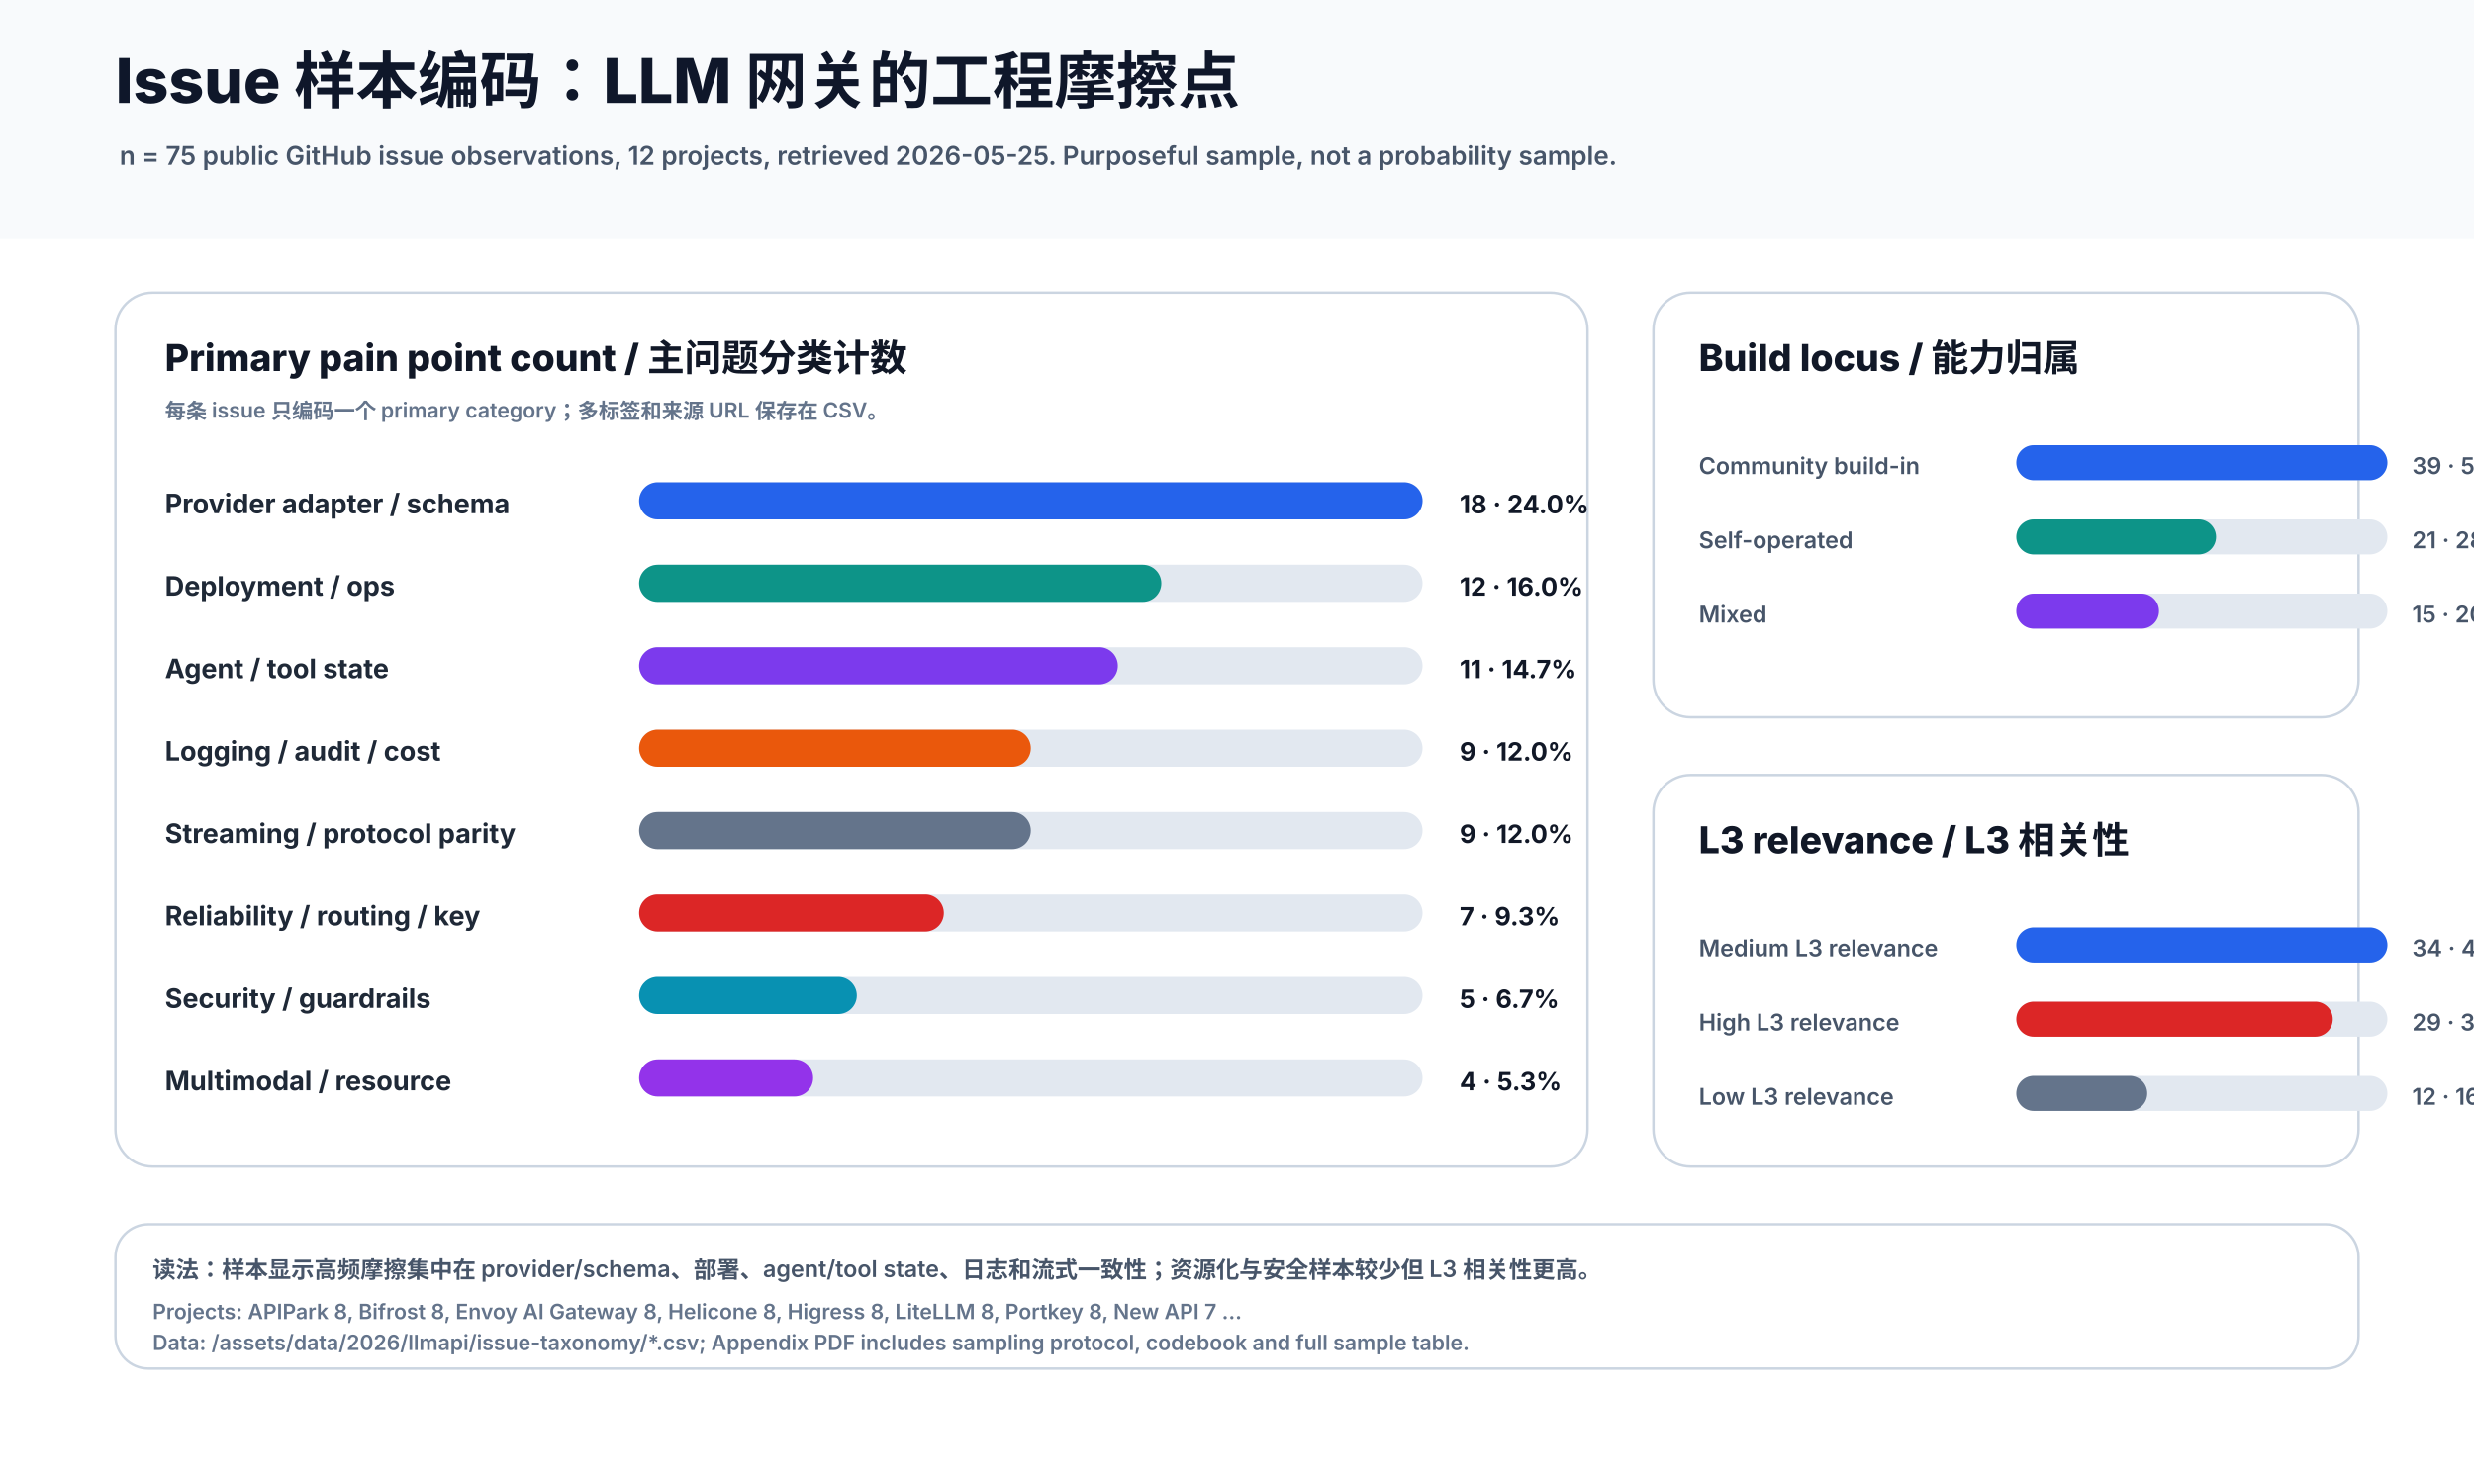
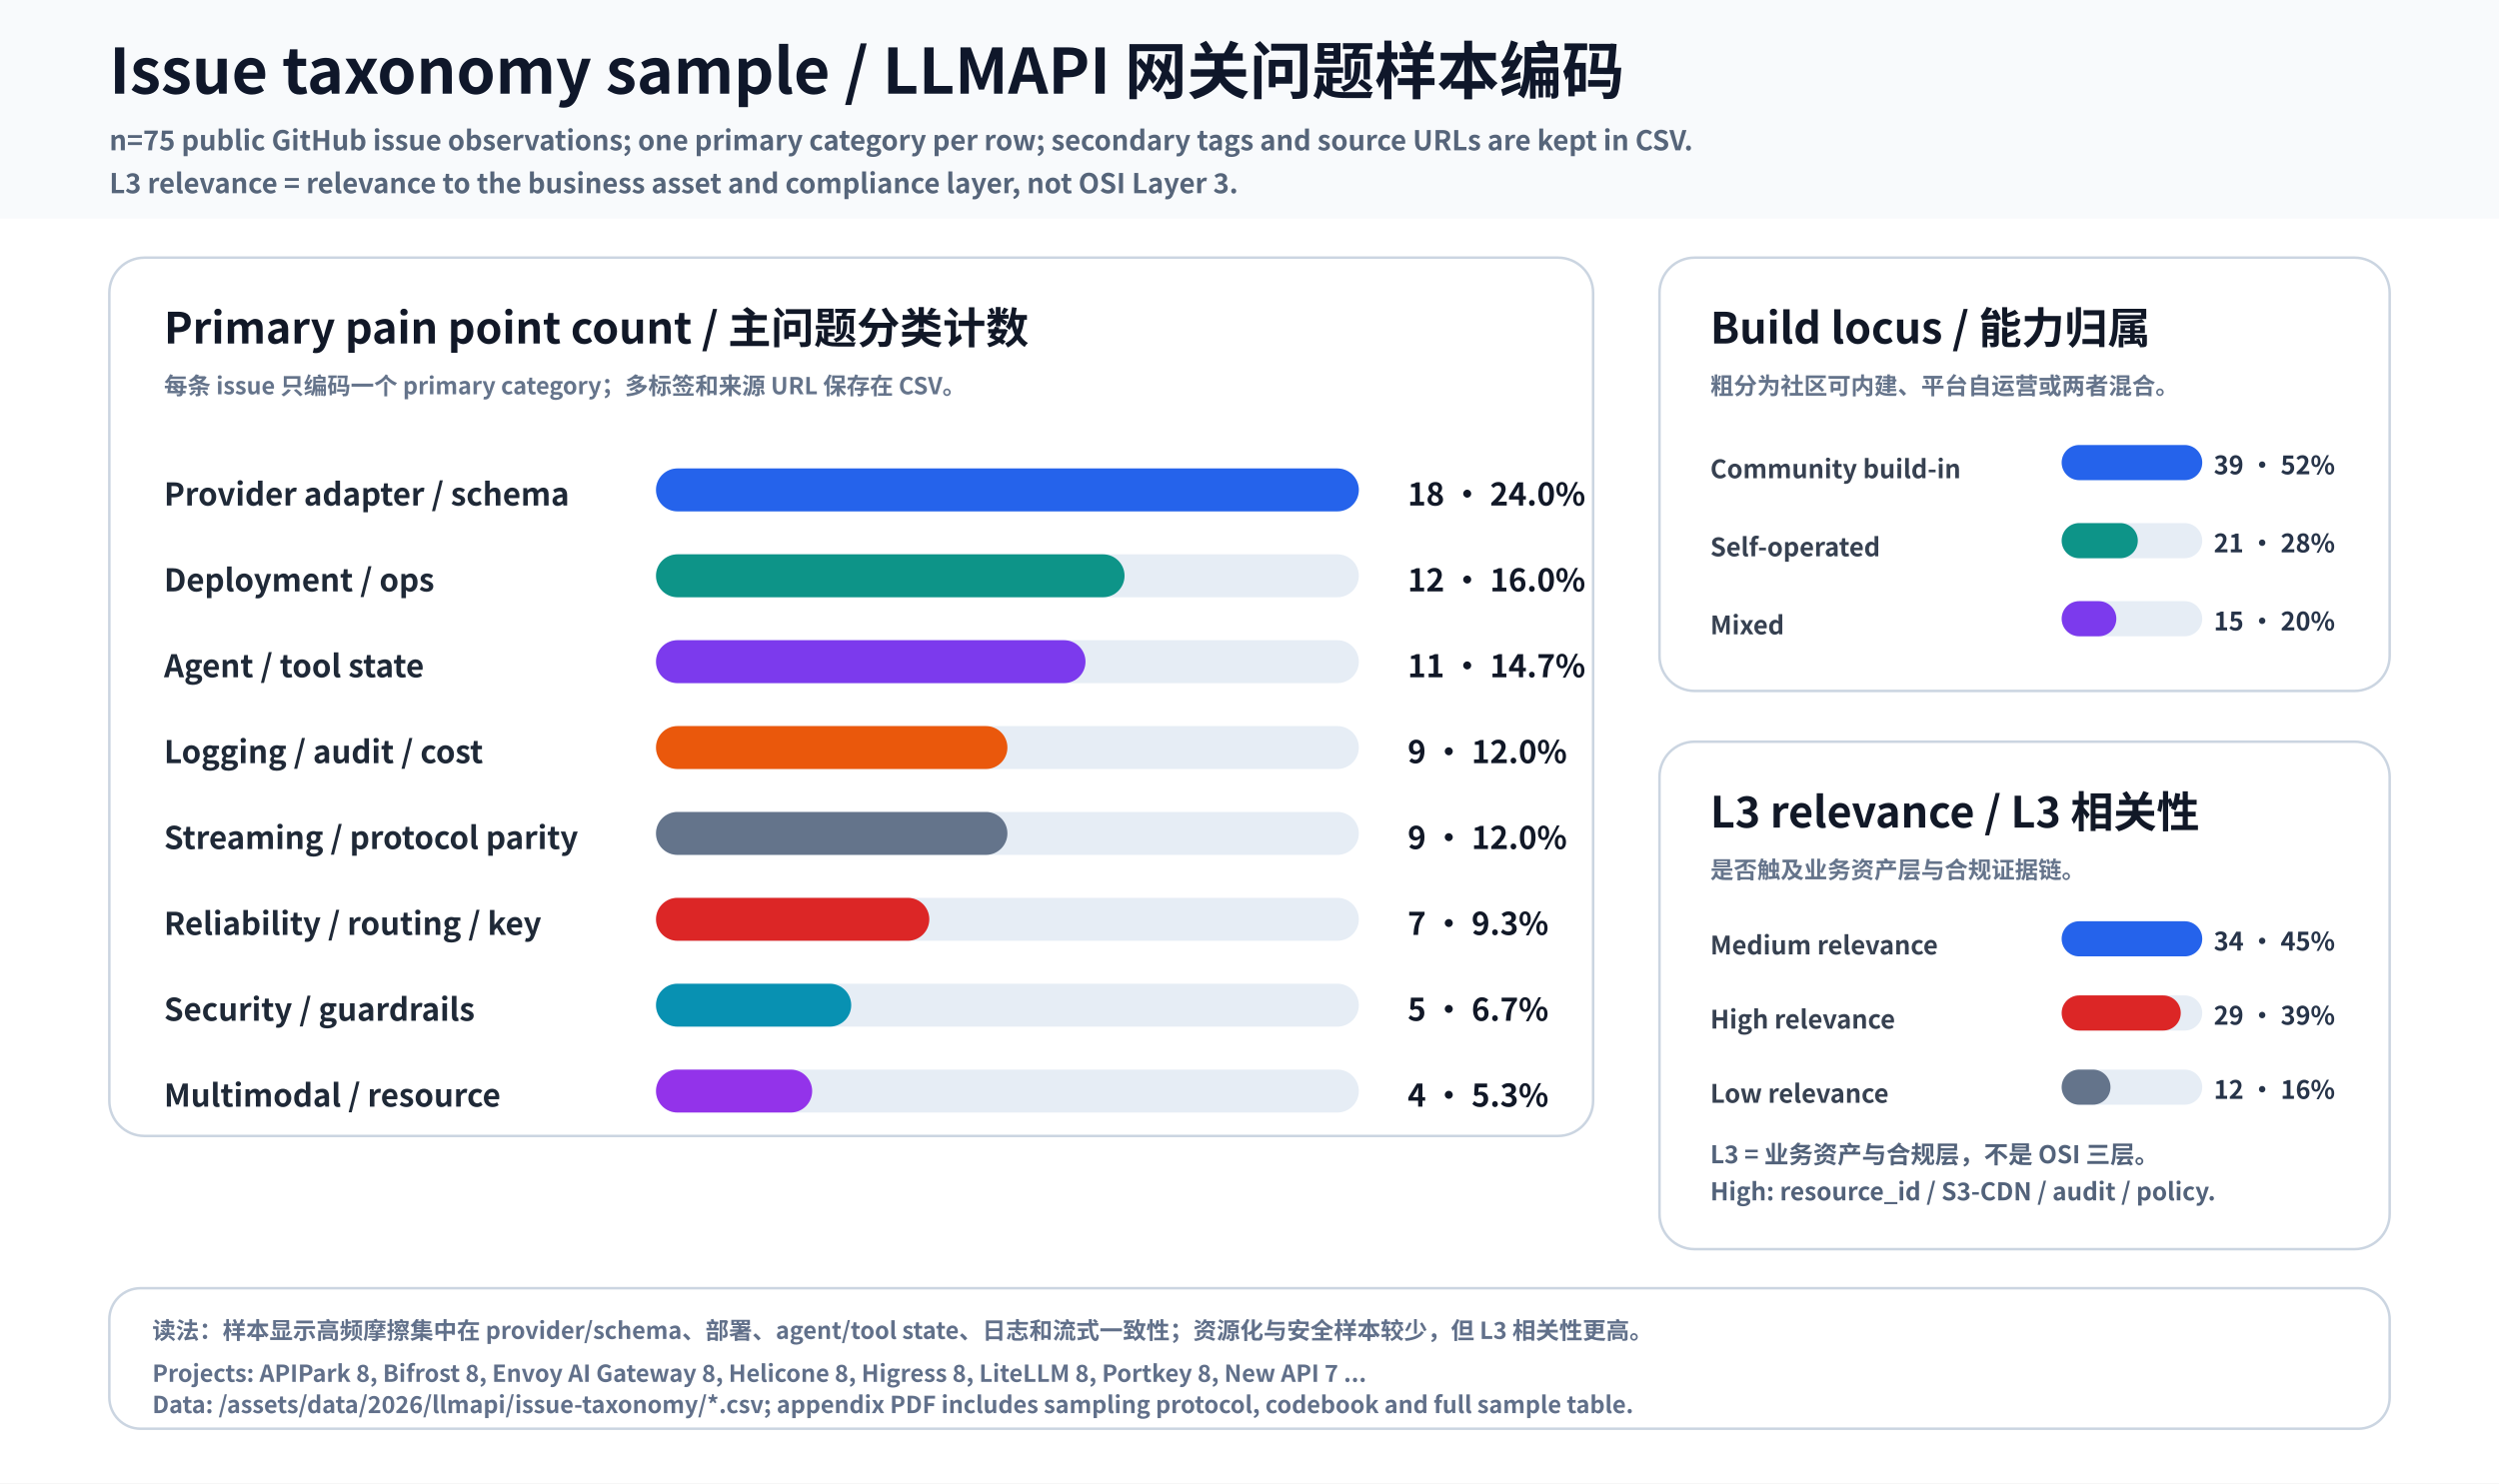
- <svg xmlns="http://www.w3.org/2000/svg" viewBox="0 0 1200 720" role="img" aria-labelledby="title desc">
+ <svg xmlns="http://www.w3.org/2000/svg" viewBox="0 0 1280 760" role="img" aria-labelledby="title desc">
  <defs>
-     <style>.bg{fill:#fff}.band{fill:#f8fafc}.panel{fill:#fff;stroke:#cbd5e1;stroke-width:1.2}.track{fill:#e2e8f0}.title{font:820 30px ui-sans-serif,system-ui,-apple-system,BlinkMacSystemFont,"Segoe UI",sans-serif;fill:#0f172a;letter-spacing:0}.subtitle{font:620 12.5px ui-sans-serif,system-ui,-apple-system,BlinkMacSystemFont,"Segoe UI",sans-serif;fill:#475569;letter-spacing:0}.h2{font:800 18px ui-sans-serif,system-ui,-apple-system,BlinkMacSystemFont,"Segoe UI",sans-serif;fill:#111827;letter-spacing:0}.label{font:710 13px ui-sans-serif,system-ui,-apple-system,BlinkMacSystemFont,"Segoe UI",sans-serif;fill:#1f2937;letter-spacing:0}.small{font:620 11.2px ui-sans-serif,system-ui,-apple-system,BlinkMacSystemFont,"Segoe UI",sans-serif;fill:#475569;letter-spacing:0}.tiny{font:600 10.2px ui-sans-serif,system-ui,-apple-system,BlinkMacSystemFont,"Segoe UI",sans-serif;fill:#64748b;letter-spacing:0}.score{font:740 12.2px ui-sans-serif,system-ui,-apple-system,BlinkMacSystemFont,"Segoe UI",sans-serif;fill:#111827;letter-spacing:0}</style>
+     <style>
+       text{font-family:ui-sans-serif,system-ui,-apple-system,BlinkMacSystemFont,"Segoe UI","PingFang SC","Noto Sans CJK SC","Microsoft YaHei",sans-serif}
+       .bg{fill:#fff}.band{fill:#f8fafc}.panel{fill:#fff;stroke:#cbd5e1;stroke-width:1.3}.track{fill:#e6edf5}
+       .title{font-size:32px;font-weight:820;fill:#0f172a}.subtitle{font-size:14px;font-weight:650;fill:#56657a}
+       .h2{font-size:22px;font-weight:820;fill:#111827}.small{font-size:12px;font-weight:650;fill:#65748b}
+       .label{font-size:16px;font-weight:760;fill:#1f2937}.label-sm{font-size:13px;font-weight:740;fill:#374151}
+       .value{font-size:16px;font-weight:820;fill:#111827}.value-sm{font-size:13px;font-weight:820;fill:#273449}
+       .note{font-size:12.5px;font-weight:650;fill:#52627a}.foot{font-size:12px;font-weight:650;fill:#61708a}
+       .bar-blue{fill:#2563eb}.bar-teal{fill:#0d9488}.bar-violet{fill:#7c3aed}.bar-orange{fill:#ea580c}
+       .bar-slate{fill:#64748b}.bar-red{fill:#dc2626}.bar-cyan{fill:#0891b2}.bar-purple{fill:#9333ea}
+       .bar-gold{fill:#e69f00}.bar-sky{fill:#56b4e9}.bar-green{fill:#009e73}
+     </style>
  </defs>
-   <rect class="bg" width="1200" height="720" />
-   <rect class="band" width="1200" height="116" />
-   <text x="56" y="50" class="title">Issue 样本编码：LLM 网关的工程摩擦点</text>
-   <text x="58" y="80" class="subtitle">n = 75 public GitHub issue observations, 12 projects, retrieved 2026-05-25. Purposeful sample, not a probability sample.</text>
-   <g transform="translate(56 142)">
-     <rect class="panel" width="714" height="424" rx="18" />
-     <text x="24" y="38" class="h2">Primary pain point count / 主问题分类计数</text>
-     <text x="24" y="61" class="tiny">每条 issue 只编码一个 primary category；多标签和来源 URL 保存在 CSV。</text>
-     <g transform="translate(24 92)">
-       <text x="0" y="15" class="label">Provider adapter / schema</text>
-       <rect x="230" y="0" width="380" height="18" rx="9" class="track" />
-       <rect x="230" y="0" width="380.0" height="18" rx="9" fill="#2563eb" />
-       <text x="628" y="15" class="score">18 · 24.0%</text>
-       <text x="0" y="55" class="label">Deployment / ops</text>
-       <rect x="230" y="40" width="380" height="18" rx="9" class="track" />
-       <rect x="230" y="40" width="253.3" height="18" rx="9" fill="#0d9488" />
-       <text x="628" y="55" class="score">12 · 16.0%</text>
-       <text x="0" y="95" class="label">Agent / tool state</text>
-       <rect x="230" y="80" width="380" height="18" rx="9" class="track" />
-       <rect x="230" y="80" width="232.2" height="18" rx="9" fill="#7c3aed" />
-       <text x="628" y="95" class="score">11 · 14.7%</text>
-       <text x="0" y="135" class="label">Logging / audit / cost</text>
-       <rect x="230" y="120" width="380" height="18" rx="9" class="track" />
-       <rect x="230" y="120" width="190.0" height="18" rx="9" fill="#ea580c" />
-       <text x="628" y="135" class="score">9 · 12.0%</text>
-       <text x="0" y="175" class="label">Streaming / protocol parity</text>
-       <rect x="230" y="160" width="380" height="18" rx="9" class="track" />
-       <rect x="230" y="160" width="190.0" height="18" rx="9" fill="#64748b" />
-       <text x="628" y="175" class="score">9 · 12.0%</text>
-       <text x="0" y="215" class="label">Reliability / routing / key</text>
-       <rect x="230" y="200" width="380" height="18" rx="9" class="track" />
-       <rect x="230" y="200" width="147.8" height="18" rx="9" fill="#dc2626" />
-       <text x="628" y="215" class="score">7 · 9.3%</text>
-       <text x="0" y="255" class="label">Security / guardrails</text>
-       <rect x="230" y="240" width="380" height="18" rx="9" class="track" />
-       <rect x="230" y="240" width="105.6" height="18" rx="9" fill="#0891b2" />
-       <text x="628" y="255" class="score">5 · 6.7%</text>
-       <text x="0" y="295" class="label">Multimodal / resource</text>
-       <rect x="230" y="280" width="380" height="18" rx="9" class="track" />
-       <rect x="230" y="280" width="84.4" height="18" rx="9" fill="#9333ea" />
-       <text x="628" y="295" class="score">4 · 5.3%</text>
-     </g>
+   <rect class="bg" width="1280" height="760" />
+   <rect class="band" width="1280" height="112" />
+   <text class="title" x="56" y="48">Issue taxonomy sample / LLMAPI 网关问题样本编码</text>
+   <text class="subtitle" x="56" y="77">n=75 public GitHub issue observations; one primary category per row; secondary tags and source URLs are kept in CSV.</text>
+   <text class="subtitle" x="56" y="99">L3 relevance = relevance to the business asset and compliance layer, not OSI Layer 3.</text>
+   <g transform="translate(56 132)">
+     <rect class="panel" width="760" height="450" rx="18" />
+     <text class="h2" x="28" y="44">Primary pain point count / 主问题分类计数</text>
+     <text class="small" x="28" y="70">每条 issue 只编码一个 primary category；多标签和来源 URL 保存在 CSV。</text>
+     <text class="label" x="28" y="127">Provider adapter / schema</text>
+     <rect class="track" x="280" y="108" width="360" height="22" rx="11" />
+     <rect class="bar-blue" x="280" y="108" width="360" height="22" rx="11" />
+     <text class="value" x="665" y="127">18 · 24.0%</text>
+     <text class="label" x="28" y="171">Deployment / ops</text>
+     <rect class="track" x="280" y="152" width="360" height="22" rx="11" />
+     <rect class="bar-teal" x="280" y="152" width="240" height="22" rx="11" />
+     <text class="value" x="665" y="171">12 · 16.0%</text>
+     <text class="label" x="28" y="215">Agent / tool state</text>
+     <rect class="track" x="280" y="196" width="360" height="22" rx="11" />
+     <rect class="bar-violet" x="280" y="196" width="220" height="22" rx="11" />
+     <text class="value" x="665" y="215">11 · 14.7%</text>
+     <text class="label" x="28" y="259">Logging / audit / cost</text>
+     <rect class="track" x="280" y="240" width="360" height="22" rx="11" />
+     <rect class="bar-orange" x="280" y="240" width="180" height="22" rx="11" />
+     <text class="value" x="665" y="259">9 · 12.0%</text>
+     <text class="label" x="28" y="303">Streaming / protocol parity</text>
+     <rect class="track" x="280" y="284" width="360" height="22" rx="11" />
+     <rect class="bar-slate" x="280" y="284" width="180" height="22" rx="11" />
+     <text class="value" x="665" y="303">9 · 12.0%</text>
+     <text class="label" x="28" y="347">Reliability / routing / key</text>
+     <rect class="track" x="280" y="328" width="360" height="22" rx="11" />
+     <rect class="bar-red" x="280" y="328" width="140" height="22" rx="11" />
+     <text class="value" x="665" y="347">7 · 9.3%</text>
+     <text class="label" x="28" y="391">Security / guardrails</text>
+     <rect class="track" x="280" y="372" width="360" height="22" rx="11" />
+     <rect class="bar-cyan" x="280" y="372" width="100" height="22" rx="11" />
+     <text class="value" x="665" y="391">5 · 6.7%</text>
+     <text class="label" x="28" y="435">Multimodal / resource</text>
+     <rect class="track" x="280" y="416" width="360" height="22" rx="11" />
+     <rect class="bar-purple" x="280" y="416" width="80" height="22" rx="11" />
+     <text class="value" x="665" y="435">4 · 5.3%</text>
  </g>
-   <g transform="translate(802 142)">
-     <rect class="panel" width="342" height="206" rx="18" />
-     <text x="22" y="38" class="h2">Build locus / 能力归属</text>
-     <g transform="translate(22 74)">
-       <text x="0" y="14" class="small">Community build-in</text>
-       <rect x="154" y="0" width="180" height="17" rx="8.5" class="track" />
-       <rect x="154" y="0" width="180.0" height="17" rx="8.5" fill="#2563eb" />
-       <text x="346" y="14" class="small">39 · 52.0%</text>
-       <text x="0" y="50" class="small">Self-operated</text>
-       <rect x="154" y="36" width="180" height="17" rx="8.5" class="track" />
-       <rect x="154" y="36" width="96.9" height="17" rx="8.5" fill="#0d9488" />
-       <text x="346" y="50" class="small">21 · 28.0%</text>
-       <text x="0" y="86" class="small">Mixed</text>
-       <rect x="154" y="72" width="180" height="17" rx="8.5" class="track" />
-       <rect x="154" y="72" width="69.2" height="17" rx="8.5" fill="#7c3aed" />
-       <text x="346" y="86" class="small">15 · 20.0%</text>
-     </g>
+   <g transform="translate(850 132)">
+     <rect class="panel" width="374" height="222" rx="18" />
+     <text class="h2" x="26" y="44">Build locus / 能力归属</text>
+     <text class="small" x="26" y="70">粗分为社区可内建、平台自运营或两者混合。</text>
+     <text class="label-sm" x="26" y="113">Community build-in</text>
+     <rect class="track" x="206" y="96" width="72" height="18" rx="9" />
+     <rect class="bar-blue" x="206" y="96" width="72" height="18" rx="9" />
+     <text class="value-sm" x="346" y="111" text-anchor="end">39 · 52%</text>
+     <text class="label-sm" x="26" y="153">Self-operated</text>
+     <rect class="track" x="206" y="136" width="72" height="18" rx="9" />
+     <rect class="bar-teal" x="206" y="136" width="39" height="18" rx="9" />
+     <text class="value-sm" x="346" y="151" text-anchor="end">21 · 28%</text>
+     <text class="label-sm" x="26" y="193">Mixed</text>
+     <rect class="track" x="206" y="176" width="72" height="18" rx="9" />
+     <rect class="bar-violet" x="206" y="176" width="28" height="18" rx="9" />
+     <text class="value-sm" x="346" y="191" text-anchor="end">15 · 20%</text>
  </g>
-   <g transform="translate(802 376)">
-     <rect class="panel" width="342" height="190" rx="18" />
-     <text x="22" y="38" class="h2">L3 relevance / L3 相关性</text>
-     <g transform="translate(22 74)">
-       <text x="0" y="14" class="small">Medium L3 relevance</text>
-       <rect x="154" y="0" width="180" height="17" rx="8.5" class="track" />
-       <rect x="154" y="0" width="180.0" height="17" rx="8.5" fill="#2563eb" />
-       <text x="346" y="14" class="small">34 · 45.3%</text>
-       <text x="0" y="50" class="small">High L3 relevance</text>
-       <rect x="154" y="36" width="180" height="17" rx="8.5" class="track" />
-       <rect x="154" y="36" width="153.5" height="17" rx="8.5" fill="#dc2626" />
-       <text x="346" y="50" class="small">29 · 38.7%</text>
-       <text x="0" y="86" class="small">Low L3 relevance</text>
-       <rect x="154" y="72" width="180" height="17" rx="8.5" class="track" />
-       <rect x="154" y="72" width="63.5" height="17" rx="8.5" fill="#64748b" />
-       <text x="346" y="86" class="small">12 · 16.0%</text>
-     </g>
+   <g transform="translate(850 380)">
+     <rect class="panel" width="374" height="260" rx="18" />
+     <text class="h2" x="26" y="44">L3 relevance / L3 相关性</text>
+     <text class="small" x="26" y="70">是否触及业务资产层与合规证据链。</text>
+     <text class="label-sm" x="26" y="109">Medium relevance</text>
+     <rect class="track" x="206" y="92" width="72" height="18" rx="9" />
+     <rect class="bar-blue" x="206" y="92" width="72" height="18" rx="9" />
+     <text class="value-sm" x="346" y="107" text-anchor="end">34 · 45%</text>
+     <text class="label-sm" x="26" y="147">High relevance</text>
+     <rect class="track" x="206" y="130" width="72" height="18" rx="9" />
+     <rect class="bar-red" x="206" y="130" width="61" height="18" rx="9" />
+     <text class="value-sm" x="346" y="145" text-anchor="end">29 · 39%</text>
+     <text class="label-sm" x="26" y="185">Low relevance</text>
+     <rect class="track" x="206" y="168" width="72" height="18" rx="9" />
+     <rect class="bar-slate" x="206" y="168" width="25" height="18" rx="9" />
+     <text class="value-sm" x="346" y="183" text-anchor="end">12 · 16%</text>
+     <text class="note" x="26" y="216">L3 = 业务资产与合规层，不是 OSI 三层。</text>
+     <text class="note" x="26" y="235">High: resource_id / S3-CDN / audit / policy.</text>
  </g>
-   <g transform="translate(56 594)">
-     <rect class="panel" width="1088" height="70" rx="16" />
-     <text x="18" y="26" class="small">读法：样本显示高频摩擦集中在 provider/schema、部署、agent/tool state、日志和流式一致性；资源化与安全样本较少但 L3 相关性更高。</text>
-     <text x="18" y="46" class="tiny">Projects: APIPark 8, Bifrost 8, Envoy AI Gateway 8, Helicone 8, Higress 8, LiteLLM 8, Portkey 8, New API 7 ...</text>
-     <text x="18" y="61" class="tiny">Data: /assets/data/2026/llmapi/issue-taxonomy/*.csv; Appendix PDF includes sampling protocol, codebook and full sample table.</text>
+   <g transform="translate(56 660)">
+     <rect class="panel" width="1168" height="72" rx="16" />
+     <text class="foot" x="22" y="26">读法：样本显示高频摩擦集中在 provider/schema、部署、agent/tool state、日志和流式一致性；资源化与安全样本较少，但 L3 相关性更高。</text>
+     <text class="foot" x="22" y="48">Projects: APIPark 8, Bifrost 8, Envoy AI Gateway 8, Helicone 8, Higress 8, LiteLLM 8, Portkey 8, New API 7 ...</text>
+     <text class="foot" x="22" y="64">Data: /assets/data/2026/llmapi/issue-taxonomy/*.csv; appendix PDF includes sampling protocol, codebook and full sample table.</text>
  </g>
</svg>
